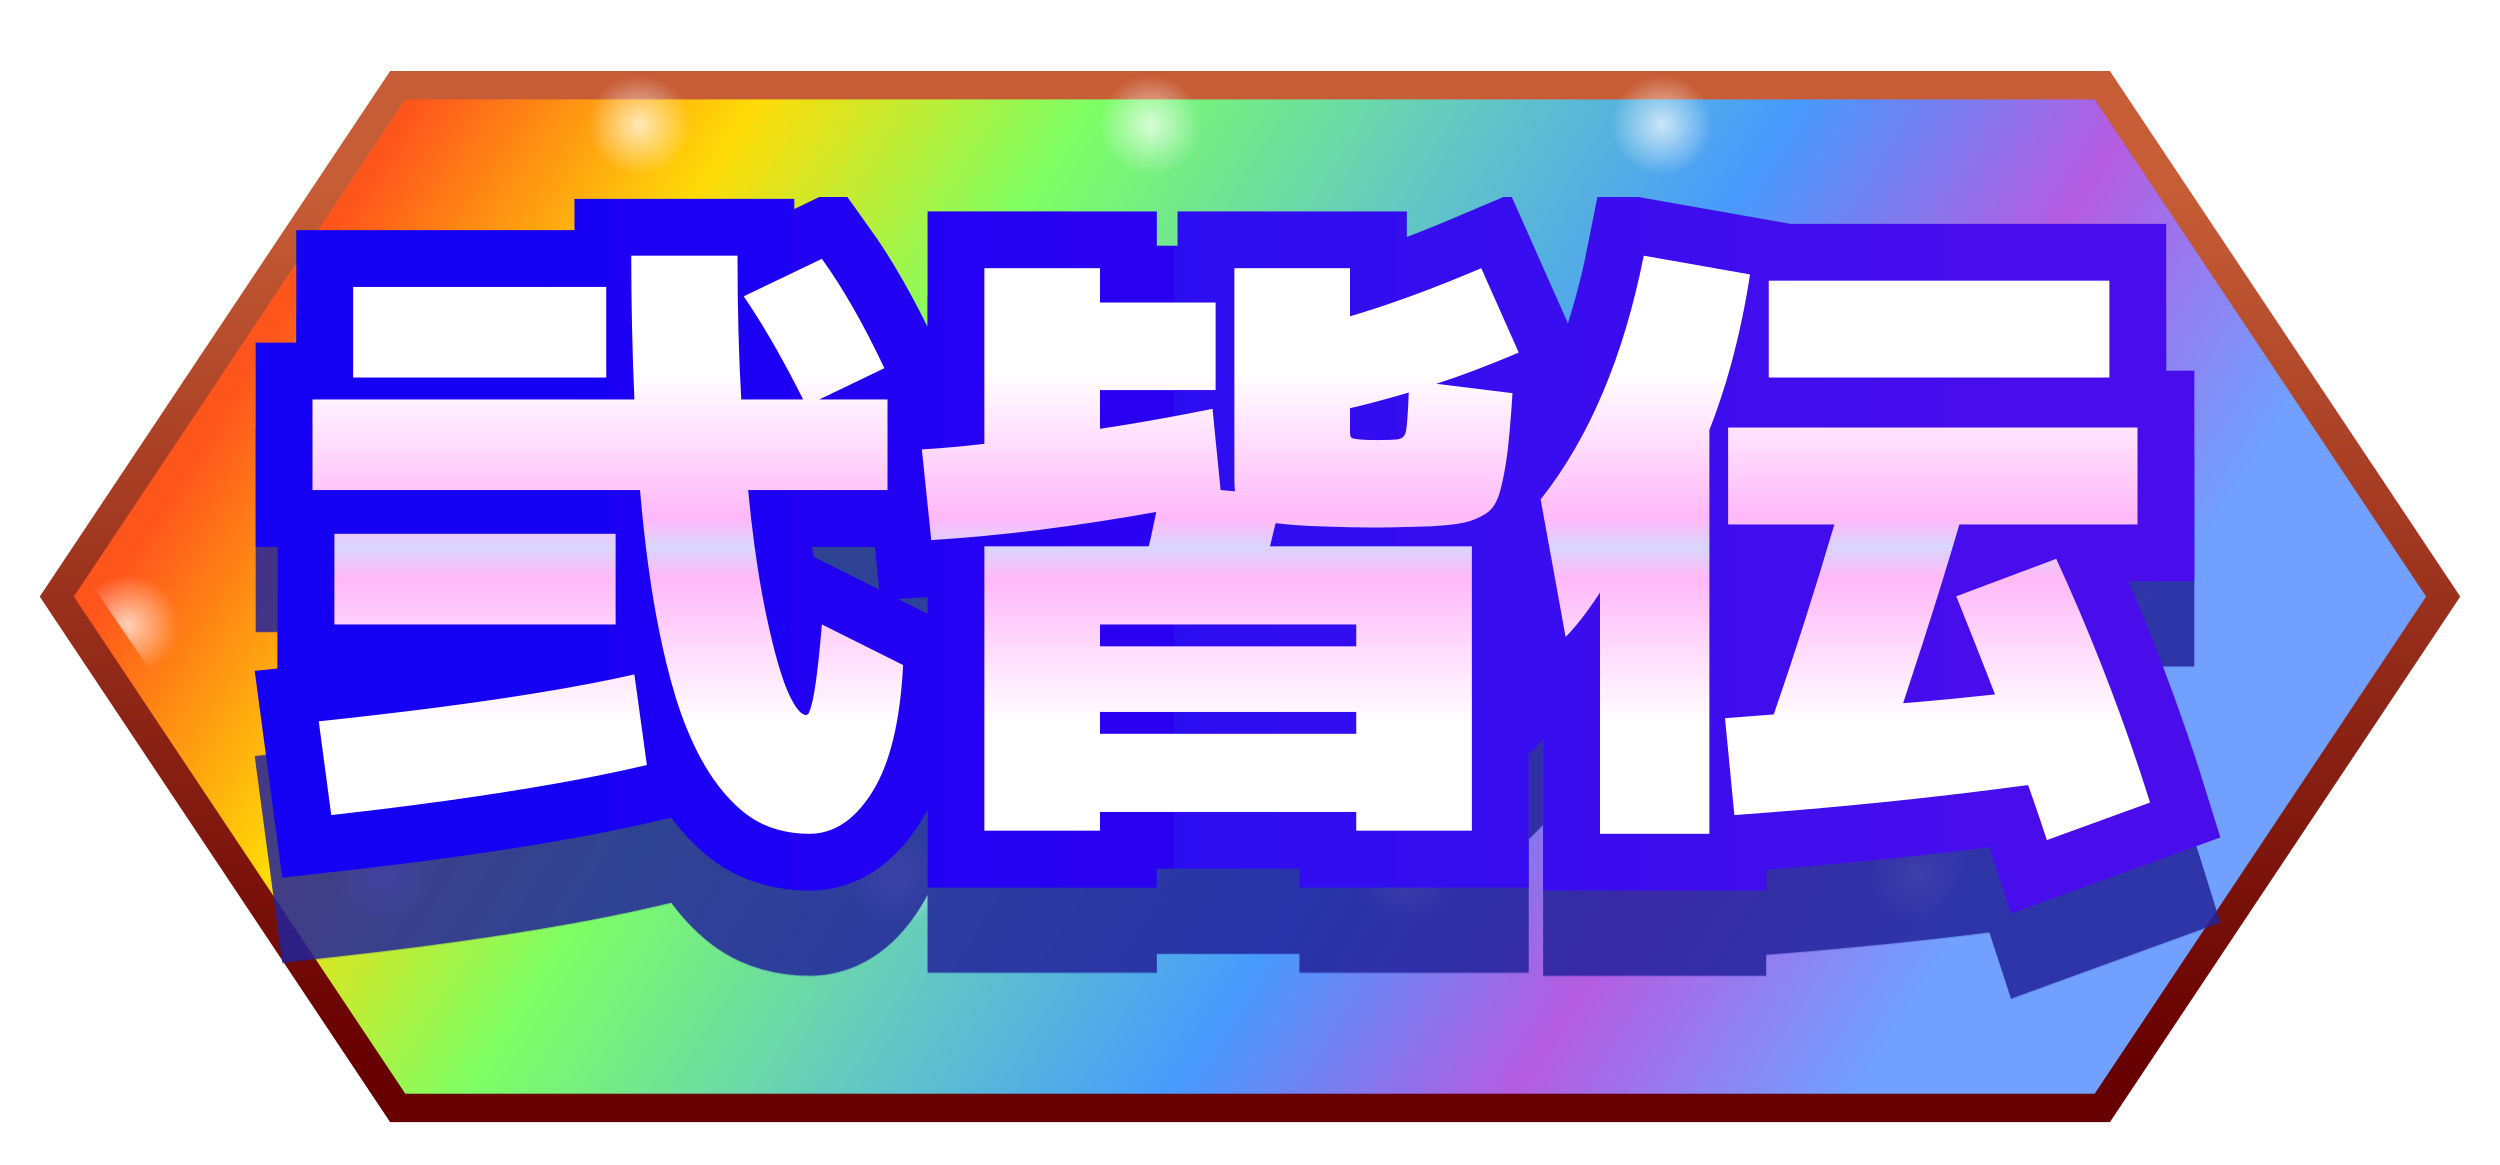
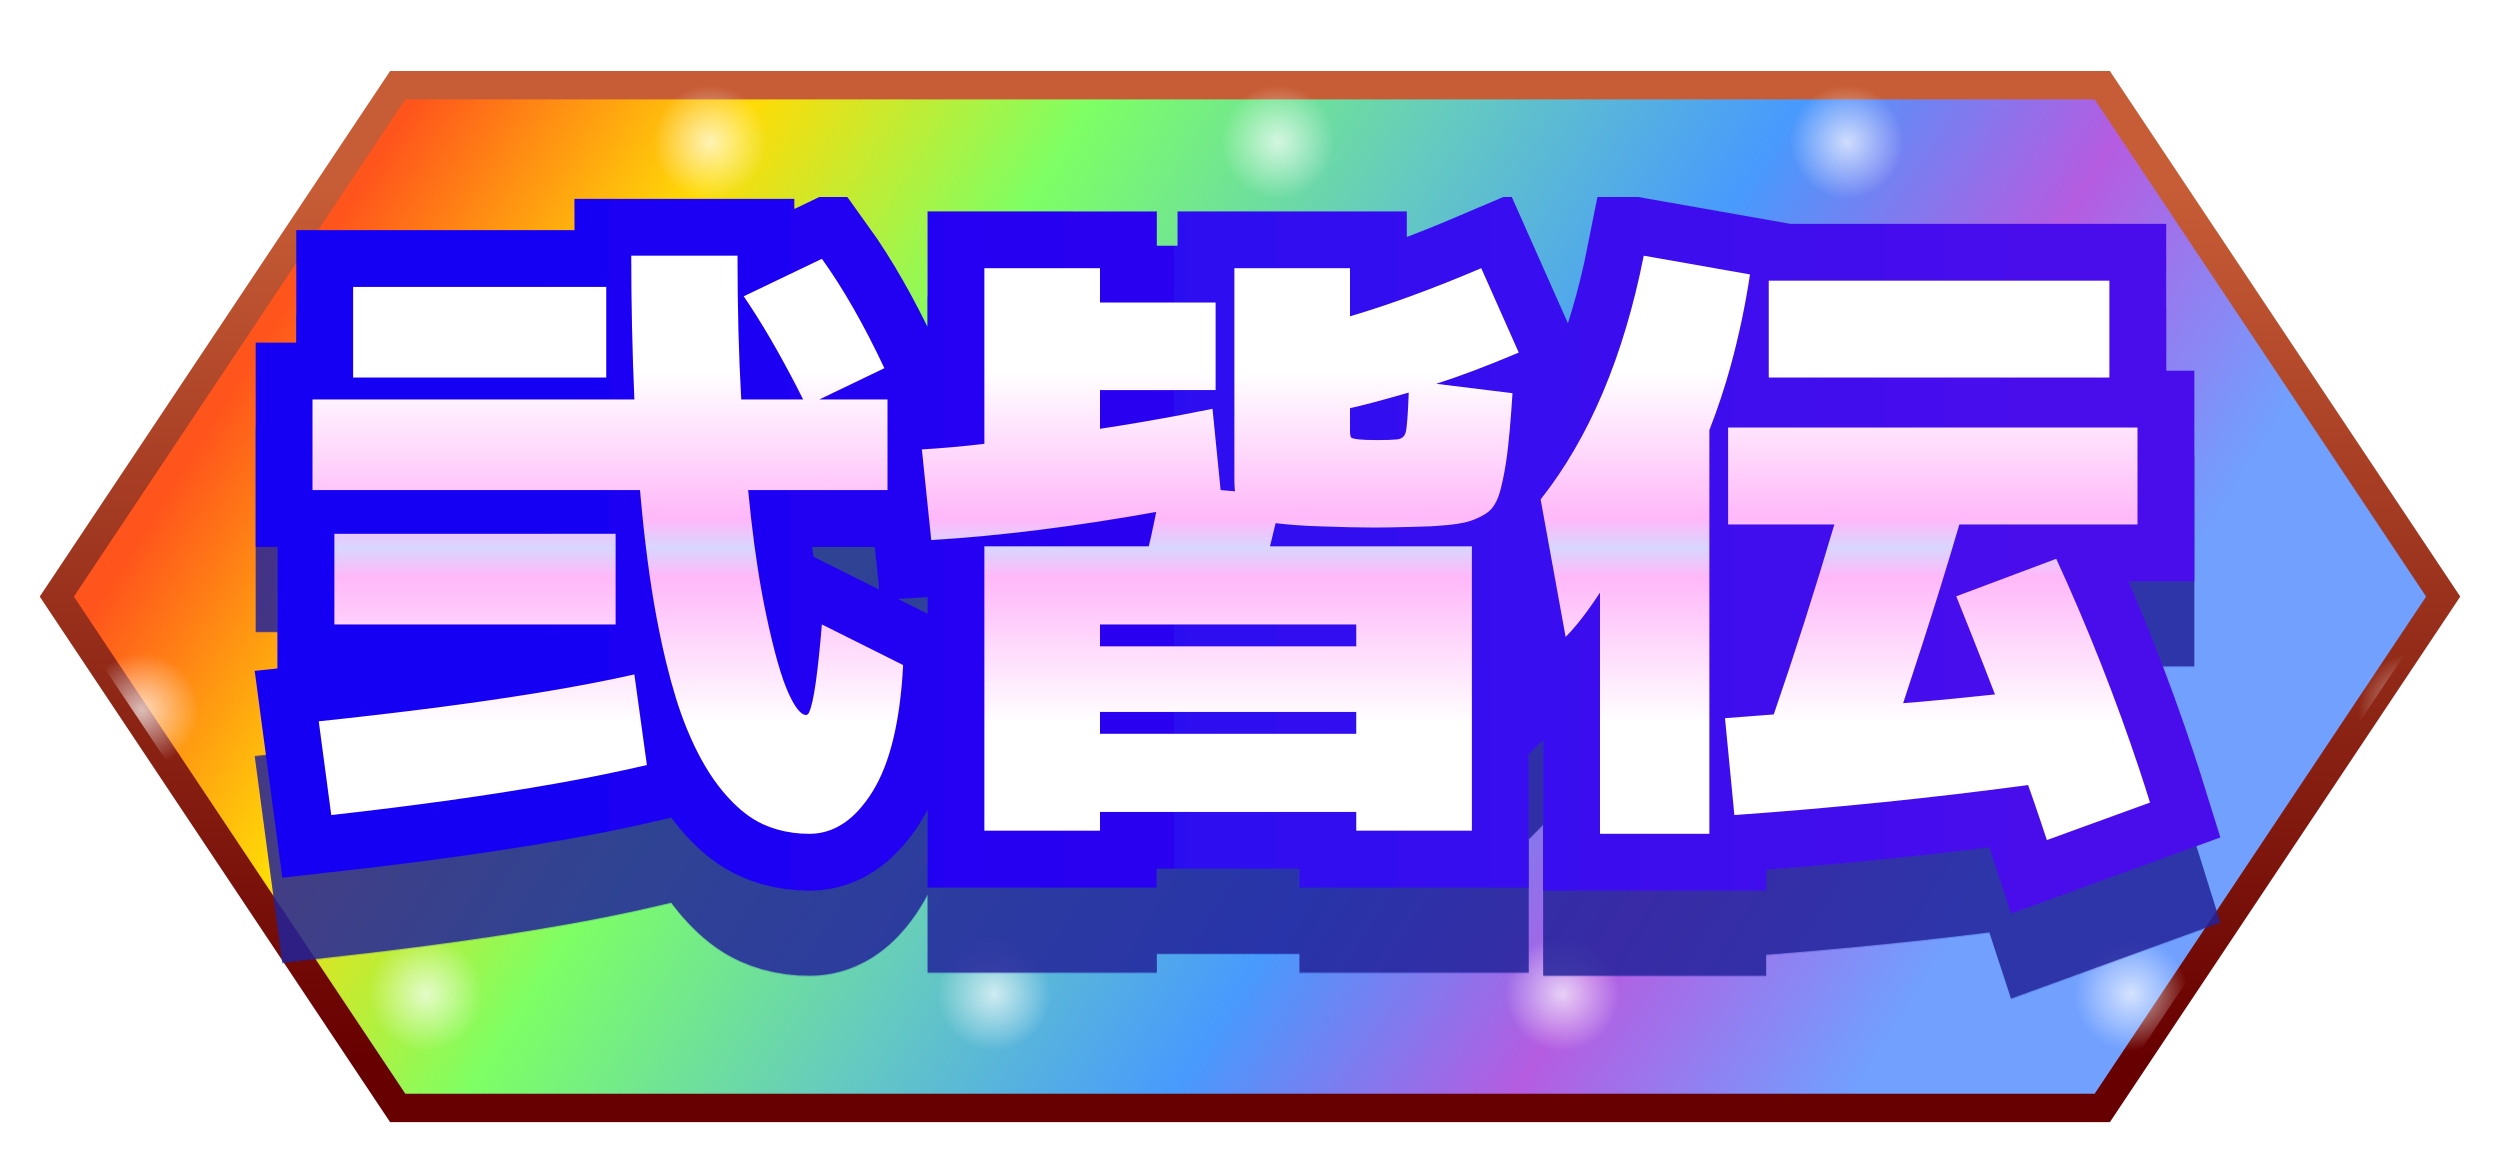
- <svg xmlns="http://www.w3.org/2000/svg" viewBox="0 0 88 41" width="88" height="41">
+ <svg xmlns="http://www.w3.org/2000/svg" width="88" height="41">
  <defs>
-     <radialGradient id="patternGradient">
-       <stop offset="0%" stop-color="#FFFFFF" stop-opacity="0.7" />
-       <stop offset="100%" stop-color="#FFFFFF" stop-opacity="0" />
-     </radialGradient>
-     <pattern id="fillPattern" x="0" y="0" width="20" height="20" patternUnits="userSpaceOnUse">
-       <rect x="3" y="3" width="4" height="4" fill="url(#patternGradient)" />
-       <rect x="13" y="13" width="4" height="4" fill="url(#patternGradient)" />
-     </pattern>
-     <linearGradient id="fillGradient" cx="10%" cy="15%" gradientTransform="rotate(15)">
+     <linearGradient id="c" cx="10%" cy="15%" gradientTransform="rotate(15)">
      <stop offset="14%" stop-color="#ff551c" />
      <stop offset="28%" stop-color="#ffdb07" />
      <stop offset="42%" stop-color="#7dff65" />
      <stop offset="57%" stop-color="#65cac0" />
      <stop offset="71%" stop-color="#489afd" />
      <stop offset="85%" stop-color="#b55ce1" />
      <stop offset="99%" stop-color="#71a0ff" />
    </linearGradient>
-     <linearGradient id="strokeGradient" x1="0%" y1="0%" x2="0%" y2="100%">
+     <linearGradient id="b" x1="0%" y1="0%" x2="0%" y2="100%">
      <stop offset="10%" stop-color="#c75d36" />
      <stop offset="95%" stop-color="#670000" />
    </linearGradient>
-     <linearGradient id="textGradient" x1="0%" y1="0%" x2="0%" y2="50%" spreadMethod="reflect">
-       <stop offset="40%" stop-color="#ffffff" />
+     <linearGradient id="e" x1="0%" y1="0%" x2="0%" y2="50%" spreadMethod="reflect">
+       <stop offset="40%" stop-color="#fff" />
      <stop offset="90%" stop-color="#ffb8f9" />
      <stop offset="100%" stop-color="#d8d6ff" />
    </linearGradient>
-     <linearGradient id="textStrokeGradient">
+     <linearGradient id="f">
      <stop offset="10%" stop-color="#1600f4" />
      <stop offset="95%" stop-color="#490FEC" />
    </linearGradient>
-     <filter id="textShadow" height="150%">
-       <feDropShadow dx="0" dy="3" flood-color="#221C9A" flood-opacity="0.85" stdDeviation="0" />
+     <radialGradient id="a">
+       <stop offset="0%" stop-color="#FFF" stop-opacity=".7" />
+       <stop offset="100%" stop-color="#FFF" stop-opacity="0" />
+     </radialGradient>
+     <pattern id="d" x="0" y="0" width="20" height="20" patternUnits="userSpaceOnUse">
+       <rect x="3" y="3" width="4" height="4" fill="url(#a)" />
+       <rect x="13" y="13" width="4" height="4" fill="url(#a)" />
+     </pattern>
+     <filter id="g" height="150%">
+       <feDropShadow dx="0" dy="3" flood-color="#221C9A" flood-opacity=".85" stdDeviation="0" />
    </filter>
  </defs>
-   <polygon points="2,21 14,3 74,3 86,21 74,39 14,39" stroke="url(#strokeGradient)" fill="url(#fillGradient)" />
-   <polygon points="2,21 14,3 74,3 86,21 74,39 14,39" stroke-width="0" fill="url(#fillPattern)" transform="scale(0.9 0.88)" transform-origin="center" />
-   <g id="svgGroup" fill="url(#textGradient)" stroke-linecap="round" fill-rule="evenodd" stroke="url(#textStrokeGradient)" stroke-width="4" paint-order="stroke" filter="url(#textShadow)">
-     <path transform="translate(11, 9)" d="M 27.72 1.65 L 31.79 1.65 L 31.79 4.73 L 27.72 4.73 L 27.72 6.094 A 78.428 78.428 0 0 0 30.594 5.603 A 90.71 90.71 0 0 0 31.68 5.39 L 31.966 8.25 L 32.472 8.294 Q 32.455 8.177 32.451 7.958 A 8.109 8.109 0 0 1 32.45 7.81 L 32.45 0.44 L 36.52 0.44 L 36.52 2.134 Q 38.61 1.518 41.14 0.44 L 42.46 3.41 Q 40.854 4.092 39.556 4.51 L 42.24 4.84 A 63.887 63.887 0 0 1 42.195 5.494 Q 42.143 6.2 42.087 6.699 A 15.641 15.641 0 0 1 42.053 6.985 A 12.377 12.377 0 0 1 41.956 7.611 Q 41.904 7.895 41.842 8.143 A 6.84 6.84 0 0 1 41.8 8.305 Q 41.694 8.691 41.494 8.916 A 0.921 0.921 0 0 1 41.294 9.086 Q 40.942 9.306 40.546 9.394 A 3.757 3.757 0 0 1 40.294 9.44 Q 39.933 9.494 39.38 9.526 A 151.309 151.309 0 0 1 38.745 9.545 Q 37.906 9.569 37.447 9.57 A 18.506 18.506 0 0 1 37.4 9.57 Q 36.627 9.57 35.477 9.528 A 95.813 95.813 0 0 1 35.42 9.526 Q 34.65 9.504 33.902 9.416 Q 33.836 9.702 33.704 10.23 L 40.81 10.23 L 40.81 20.24 L 36.74 20.24 L 36.74 19.58 L 27.72 19.58 L 27.72 20.24 L 23.65 20.24 L 23.65 10.23 L 29.436 10.23 Q 29.473 10.118 29.638 9.32 A 118.101 118.101 0 0 0 29.7 9.02 Q 25.41 9.79 21.78 10.01 L 21.45 6.82 Q 22.55 6.754 23.65 6.622 L 23.65 0.44 L 27.72 0.44 L 27.72 1.65 Z M 15.18 1.43 L 17.93 0.11 Q 19.052 1.672 20.13 3.96 L 17.842 5.06 L 20.24 5.06 L 20.24 8.25 L 15.334 8.25 Q 15.529 10.286 15.823 11.894 A 27.898 27.898 0 0 0 15.972 12.65 A 32.154 32.154 0 0 0 16.168 13.52 Q 16.377 14.388 16.577 14.952 A 5.737 5.737 0 0 0 16.731 15.345 Q 17.023 16.008 17.265 16.138 A 0.243 0.243 0 0 0 17.38 16.17 A 0.154 0.154 0 0 0 17.486 16.058 Q 17.716 15.572 17.93 12.98 L 20.79 14.41 Q 20.636 17.38 19.712 18.865 A 4.318 4.318 0 0 1 19.167 19.579 Q 18.797 19.964 18.379 20.156 A 2.097 2.097 0 0 1 17.49 20.35 A 4.09 4.09 0 0 1 16.372 20.201 A 3.651 3.651 0 0 1 15.873 20.02 A 3.205 3.205 0 0 1 15.212 19.615 Q 14.94 19.403 14.674 19.117 A 6.245 6.245 0 0 1 14.432 18.843 A 6.684 6.684 0 0 1 13.826 17.974 Q 13.565 17.534 13.331 17.012 A 12.038 12.038 0 0 1 13.178 16.654 A 13.254 13.254 0 0 1 12.786 15.55 Q 12.608 14.973 12.444 14.298 A 29.704 29.704 0 0 1 12.199 13.189 Q 11.83 11.365 11.6 9.028 A 61.82 61.82 0 0 1 11.528 8.25 L 0 8.25 L 0 5.06 L 11.33 5.06 Q 11.22 2.486 11.22 0 L 14.96 0 Q 14.96 2.794 15.092 5.06 L 17.27 5.06 A 38.868 38.868 0 0 0 16.35 3.326 Q 15.872 2.479 15.398 1.757 A 22.277 22.277 0 0 0 15.18 1.43 Z M 57.86 11.99 L 61.38 10.67 A 73.35 73.35 0 0 1 64.318 18.121 A 66.288 66.288 0 0 1 64.68 19.25 L 61.05 20.57 A 59.195 59.195 0 0 0 60.833 19.916 Q 60.735 19.626 60.625 19.305 A 112.585 112.585 0 0 0 60.39 18.634 Q 55.308 19.316 50.05 19.69 L 49.72 16.28 L 51.436 16.148 Q 52.536 12.958 53.57 9.46 L 49.83 9.46 L 49.83 6.05 L 64.24 6.05 L 64.24 9.46 L 57.97 9.46 A 143.854 143.854 0 0 1 57.32 11.613 Q 56.732 13.511 55.99 15.752 A 56.556 56.556 0 0 0 56.629 15.7 Q 57.673 15.609 59.224 15.444 Q 58.846 14.461 58.343 13.197 A 353.96 353.96 0 0 0 57.86 11.99 Z M 49.17 6.138 L 49.17 20.35 L 45.32 20.35 L 45.32 11.858 A 14.959 14.959 0 0 1 44.879 12.499 Q 44.471 13.059 44.11 13.42 L 43.23 8.58 Q 45.804 5.324 46.86 0 L 50.6 0.66 A 28.07 28.07 0 0 1 49.92 3.877 A 22.702 22.702 0 0 1 49.17 6.138 Z M 63.25 4.29 L 51.26 4.29 L 51.26 0.88 L 63.25 0.88 L 63.25 4.29 Z M 11.33 14.74 L 11.77 17.93 A 62.282 62.282 0 0 1 8.542 18.585 Q 5.164 19.185 0.66 19.69 L 0.22 16.39 A 173.291 173.291 0 0 0 4.358 15.907 Q 7.984 15.437 10.527 14.913 A 44.926 44.926 0 0 0 11.33 14.74 Z M 10.67 12.98 L 0.77 12.98 L 0.77 9.79 L 10.67 9.79 L 10.67 12.98 Z M 10.34 4.29 L 1.43 4.29 L 1.43 1.1 L 10.34 1.1 L 10.34 4.29 Z M 27.72 16.06 L 27.72 16.83 L 36.74 16.83 L 36.74 16.06 L 27.72 16.06 Z M 27.72 13.75 L 36.74 13.75 L 36.74 12.98 L 27.72 12.98 L 27.72 13.75 Z M 36.52 5.368 L 36.52 6.16 Q 36.52 6.358 36.564 6.402 Q 36.6 6.438 36.766 6.459 A 2.339 2.339 0 0 0 36.85 6.468 Q 37.013 6.488 37.44 6.49 A 19.846 19.846 0 0 0 37.51 6.49 Q 37.928 6.49 38.17 6.468 Q 38.398 6.447 38.47 6.251 A 0.445 0.445 0 0 0 38.478 6.226 Q 38.544 6.006 38.588 4.818 Q 37.224 5.214 36.52 5.368 Z" />
+   <polygon points="2,21 14,3 74,3 86,21 74,39 14,39" stroke="url(#b)" fill="url(#c)" />
+   <polygon points="2,21 14,3 74,3 86,21 74,39 14,39" fill="url(#d)" />
+   <g fill="url(#e)" stroke-linecap="round" fill-rule="evenodd" stroke="url(#f)" stroke-width="4" paint-order="stroke" filter="url(#g)">
+     <path d="M38.72 10.65h4.07v3.08h-4.07v1.364a78.428 78.428 0 002.874-.491 90.71 90.71 0 001.086-.213l.286 2.86.506.044q-.017-.117-.021-.336a8.109 8.109 0 01-.001-.148V9.44h4.07v1.694q2.09-.616 4.62-1.694l1.32 2.97q-1.606.682-2.904 1.1l2.684.33a63.887 63.887 0 01-.045.654q-.052.706-.108 1.205a15.641 15.641 0 01-.034.286 12.377 12.377 0 01-.097.626q-.052.284-.114.532a6.84 6.84 0 01-.042.162q-.106.386-.306.611a.921.921 0 01-.2.17q-.352.22-.748.308a3.757 3.757 0 01-.252.046q-.361.054-.914.086a151.309 151.309 0 01-.635.019q-.839.024-1.298.025a18.506 18.506 0 01-.047 0q-.773 0-1.923-.042a95.813 95.813 0 01-.057-.002q-.77-.022-1.518-.11-.066.286-.198.814h7.106v10.01h-4.07v-.66h-9.02v.66h-4.07V19.23h5.786q.037-.112.202-.91a118.101 118.101 0 00.062-.3q-4.29.77-7.92.99l-.33-3.19q1.1-.066 2.2-.198V9.44h4.07v1.21zm-12.54-.22l2.75-1.32q1.122 1.562 2.2 3.85l-2.288 1.1h2.398v3.19h-4.906q.195 2.036.489 3.644a27.898 27.898 0 00.149.756 32.154 32.154 0 00.196.87q.209.868.409 1.432a5.737 5.737 0 00.154.393q.292.663.534.793a.243.243 0 00.115.032.154.154 0 00.106-.112q.23-.486.444-3.078l2.86 1.43q-.154 2.97-1.078 4.455a4.318 4.318 0 01-.545.714q-.37.385-.788.577a2.097 2.097 0 01-.889.194 4.09 4.09 0 01-1.118-.149 3.651 3.651 0 01-.499-.181 3.205 3.205 0 01-.661-.405q-.272-.212-.538-.498a6.245 6.245 0 01-.242-.274 6.684 6.684 0 01-.606-.869q-.261-.44-.495-.962a12.038 12.038 0 01-.153-.358 13.254 13.254 0 01-.392-1.104q-.178-.577-.342-1.252a29.704 29.704 0 01-.245-1.109q-.369-1.824-.599-4.161a61.82 61.82 0 01-.072-.778H11v-3.19h11.33q-.11-2.574-.11-5.06h3.74q0 2.794.132 5.06h2.178a38.868 38.868 0 00-.92-1.734q-.478-.847-.952-1.569a22.277 22.277 0 00-.218-.327zm42.68 10.56l3.52-1.32a73.35 73.35 0 012.938 7.451 66.288 66.288 0 01.362 1.129l-3.63 1.32a59.195 59.195 0 00-.217-.654l-.208-.611a112.585 112.585 0 00-.235-.671q-5.082.682-10.34 1.056l-.33-3.41 1.716-.132q1.1-3.19 2.134-6.688h-3.74v-3.41h14.41v3.41h-6.27a143.854 143.854 0 01-.65 2.153q-.588 1.898-1.33 4.139a56.556 56.556 0 00.639-.052q1.044-.091 2.595-.256-.378-.983-.881-2.247a353.96 353.96 0 00-.483-1.207zm-8.69-5.852V29.35h-3.85v-8.492a14.959 14.959 0 01-.441.641q-.408.56-.769.921l-.88-4.84q2.574-3.256 3.63-8.58l3.74.66a28.07 28.07 0 01-.68 3.217 22.702 22.702 0 01-.75 2.261zm14.08-1.848H62.26V9.88h11.99v3.41zM22.33 23.74l.44 3.19a62.282 62.282 0 01-3.228.655q-3.378.6-7.882 1.105l-.44-3.3a173.291 173.291 0 004.138-.483q3.626-.47 6.169-.994a44.926 44.926 0 00.803-.173zm-.66-1.76h-9.9v-3.19h9.9v3.19zm-.33-8.69h-8.91V10.1h8.91v3.19zm17.38 11.77v.77h9.02v-.77h-9.02zm0-2.31h9.02v-.77h-9.02v.77zm8.8-8.382v.792q0 .198.044.242.036.036.202.057a2.339 2.339 0 00.084.009q.163.02.59.022a19.846 19.846 0 00.07 0q.418 0 .66-.022.228-.021.3-.217a.445.445 0 00.008-.025q.066-.22.11-1.408-1.364.396-2.068.55z" />
  </g>
</svg>
